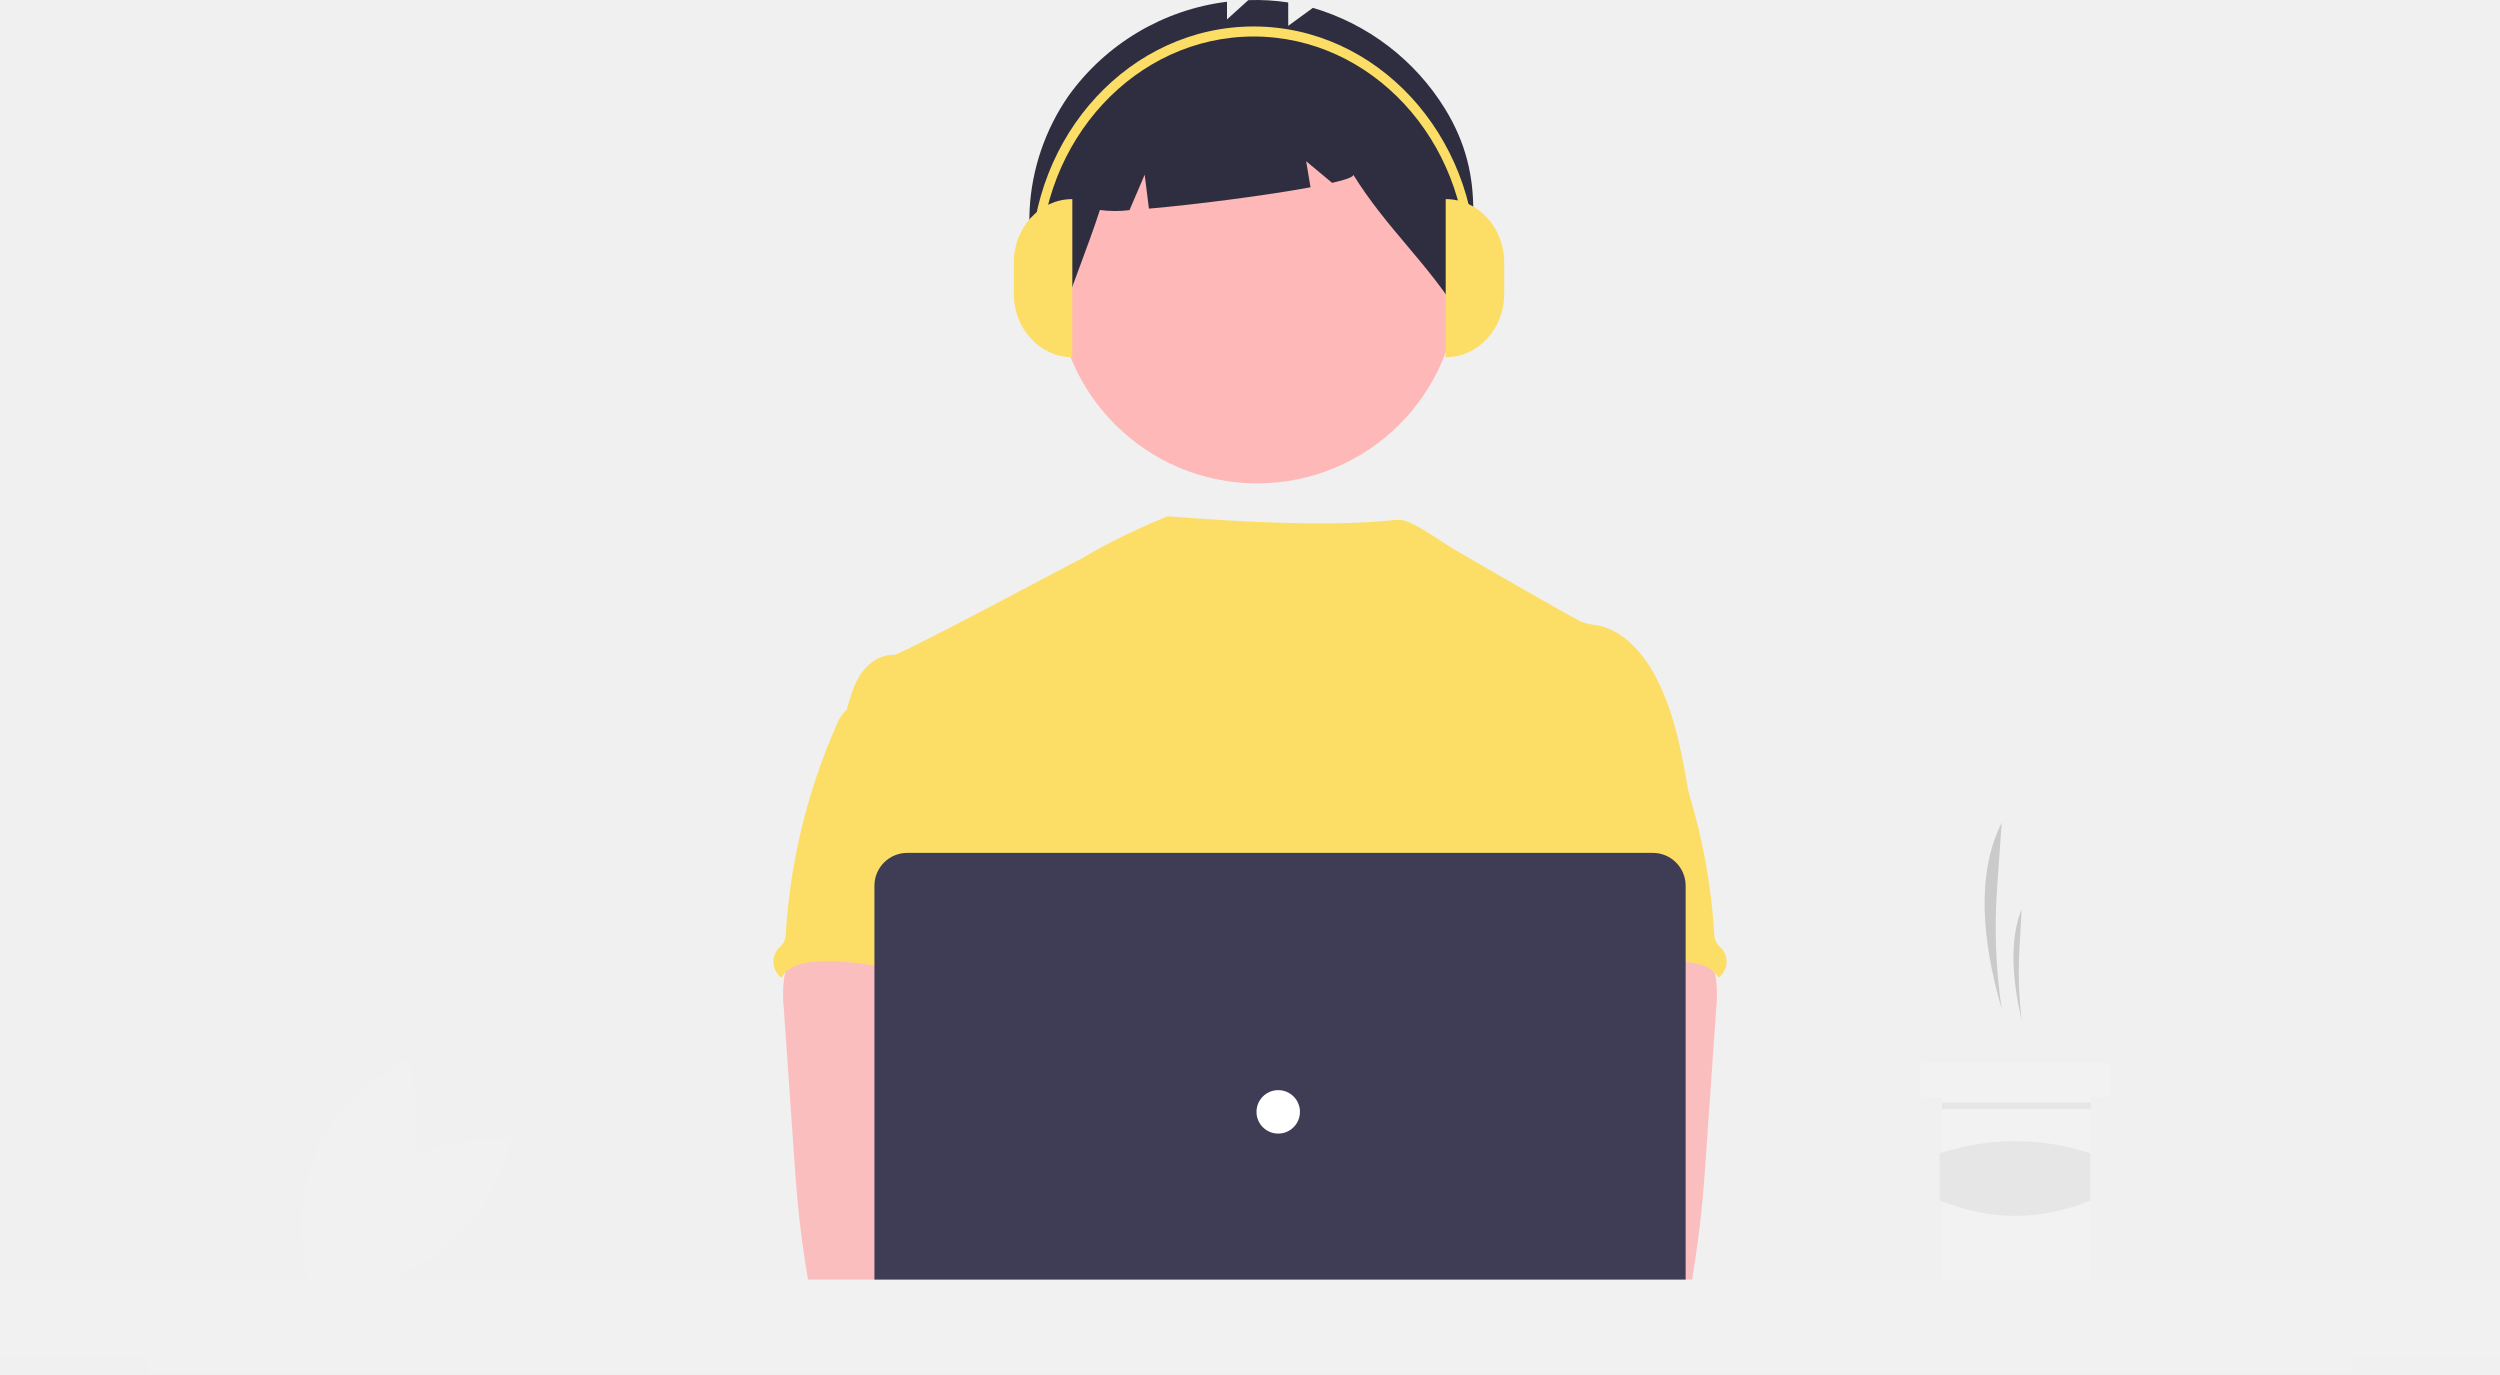
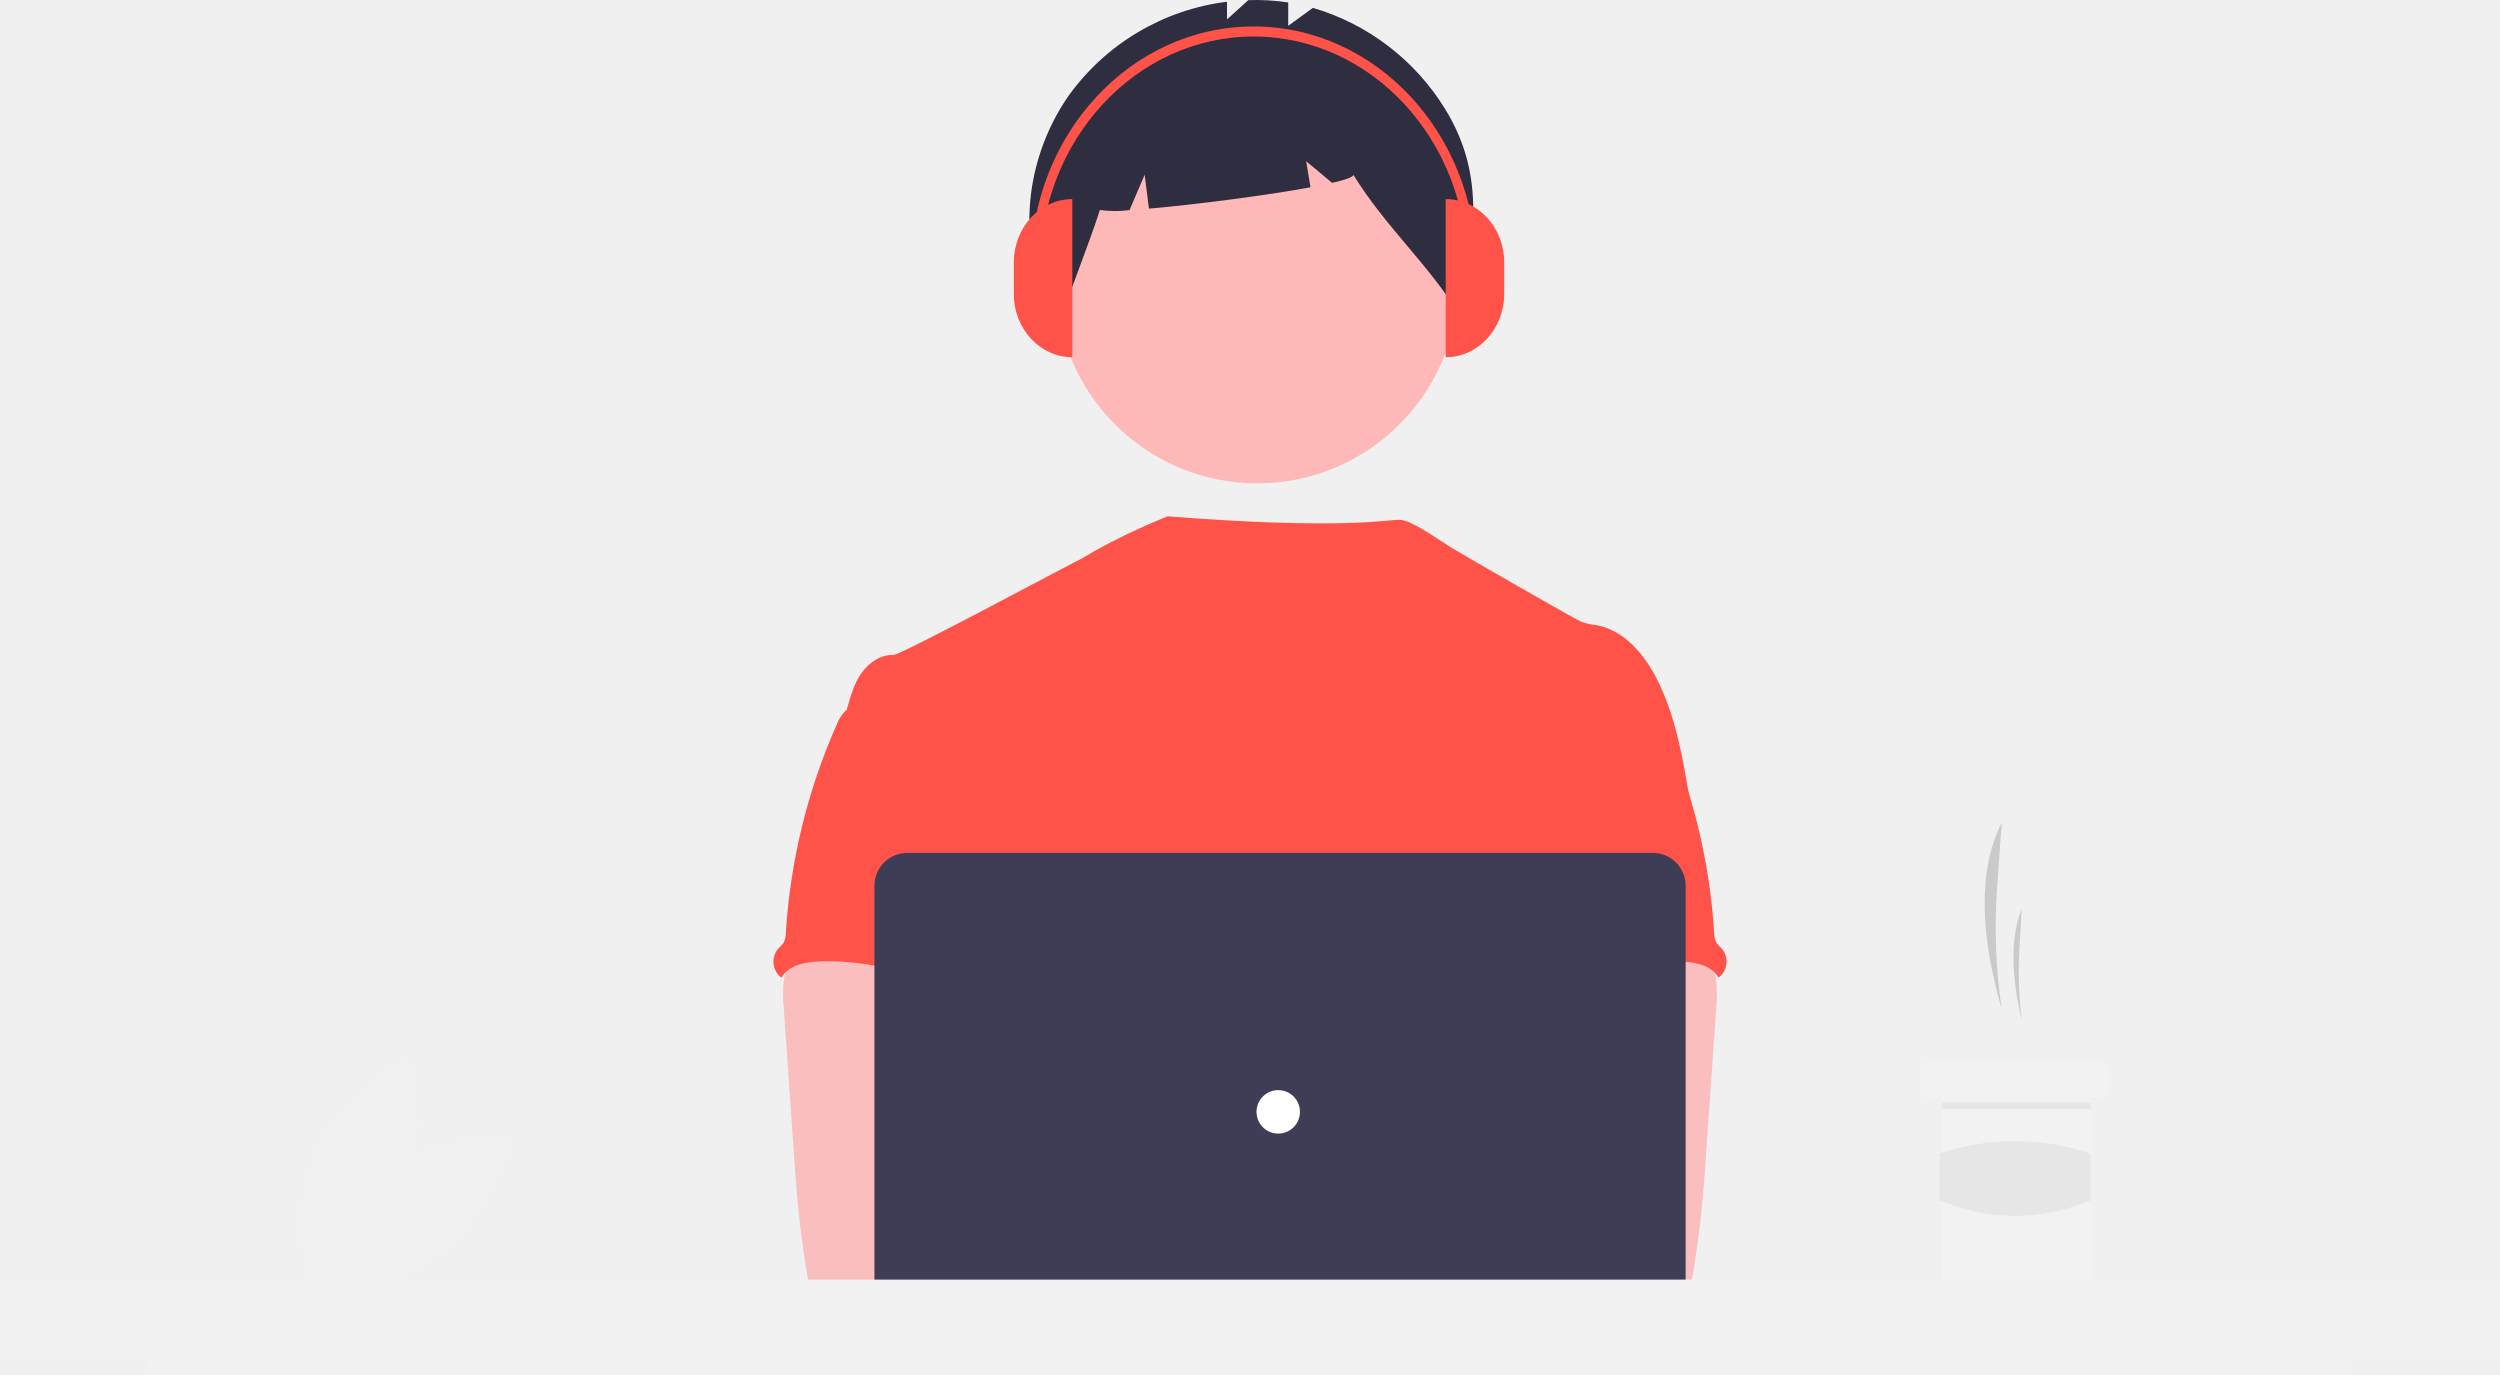
<svg xmlns="http://www.w3.org/2000/svg" data-name="Layer 1" width="878.63" height="483" viewBox="0 0 878.63 483">
  <path d="M294.716,621.203c-19.511,14.544-25.04,40.135-25.04,40.135s26.104,2.009,45.615-12.535,25.04-40.135,25.04-40.135S314.227,606.659,294.716,621.203Z" transform="translate(-160.6848 -208.5)" fill="#f1f1f1" />
  <path d="M302.844,628.032c-9.377,22.456-32.862,34.028-32.862,34.028s-8.281-24.837,1.096-47.293,32.862-34.028,32.862-34.028S312.221,605.576,302.844,628.032Z" transform="translate(-160.6848 -208.5)" fill="#f1f1f1" />
  <path d="M864.187,563.114h0a194.657,194.657,0,0,1-1.633-42.195l1.633-23.307h0c-9,17.908-6.966,41.479,0,65.502Z" transform="translate(-160.6848 -208.5)" fill="#cacaca" />
  <path d="M871.205,567.013h0a143.091,143.091,0,0,1-.786-25.116l.786-13.873h0C866.875,538.683,867.854,552.713,871.205,567.013Z" transform="translate(-160.6848 -208.5)" fill="#cacaca" />
  <path d="M902.401,584.17v7.798a2.352,2.352,0,0,1-2.339,2.339h-3.899a.777.777,0,0,0-.78.78v63.943a2.351,2.351,0,0,1-2.339,2.339H845.476a2.341,2.341,0,0,1-2.339-2.339V595.087a.782.782,0,0,0-.78-.78H837.678a2.341,2.341,0,0,1-2.339-2.339v-7.798a2.336,2.336,0,0,1,2.339-2.339h62.383A2.346,2.346,0,0,1,902.401,584.17Z" transform="translate(-160.6848 -208.5)" fill="#f2f2f2" />
  <rect x="682.522" y="387.445" width="52.246" height="2.339" fill="#e6e6e6" />
  <path d="M895.383,630.369c-17.483,7.235-35.156,7.315-53.026,0v-16.481a83.274,83.274,0,0,1,53.026,0Z" transform="translate(-160.6848 -208.5)" fill="#e6e6e6" />
  <circle id="fff0188c-9915-4c0d-8339-9317a77083e8" data-name="Ellipse 276" cx="441.853" cy="99.211" r="70.666" fill="#feb8b8" />
-   <path id="ac220ed6-7c3f-4d1e-8d82-3295770c496a-32" data-name="Path 1461" d="M668.54,246.746a81.614,81.614,0,0,0-46.43-35.492l-8.675,6.331v-8.22a75.123,75.123,0,0,0-14.032-.817l-7.485,6.772V209.11a80.834,80.834,0,0,0-55.763,33.169c-16.254,23.432-18.998,56.032-3.011,79.652,4.388-13.487,9.715-26.142,14.104-39.628a39.916,39.916,0,0,0,10.399.05l5.339-12.459,1.492,11.931c16.55-1.441,41.096-4.607,56.785-7.508l-1.526-9.154,9.128,7.606c4.806-1.106,7.66-2.11,7.425-2.877,11.668,18.811,25.948,30.826,37.616,49.637C678.337,293.006,683.437,270.951,668.54,246.746Z" transform="translate(-160.6848 -208.5)" fill="#2f2e41" />
-   <path d="M754.52,489.43c-2.43-14.619-4.936-29.519-11.731-42.689-4.466-8.626-11.554-16.847-21.11-18.552a20.422,20.422,0,0,1-5.497-1.272c-2.8-1.349-40.425-22.827-46.405-26.568-5.135-3.212-13.24-9.158-17.327-9.158-4.112-.09-19.878,3.579-81.414-1.231,0,0-16.905,6.663-29.985,14.743-.198-.131-63.869,34.06-66.261,33.97-4.53-.191-8.741,2.71-11.338,6.362-2.596,3.652-3.814,8.174-5.089,12.546,13.907,30.97,26.631,61.98,40.539,92.95a7.931,7.931,0,0,1,1.006,3.815,9.31,9.31,0,0,1-1.73,3.815c-6.82,10.956-6.603,24.736-5.858,37.613.746,12.877,1.668,26.478-4.087,38.02-1.565,3.169-3.601,6.069-5.089,9.238-3.486,7.177-4.746,30.131-2.71,37.842l255.121,7.309C730.067,673.102,754.52,489.43,754.52,489.43Z" transform="translate(-160.6848 -208.5)" fill="#fcde67" />
-   <path id="bb46eb08-8e3e-4ac5-913b-26d221d967b9-33" data-name="Path 1421" d="M436.31,551.903a45.043,45.043,0,0,0-.153,11.109l3.657,52.513c.343,4.949.681,9.887,1.146,14.824.877,9.581,2.188,19.086,3.815,28.578a5.09,5.09,0,0,0,5.216,4.949c16.096,3.406,32.726,3.27,49.153,2.342,25.067-1.399,89.198-4.046,93.116-9.136s1.635-13.322-3.474-17.438-89.739-14.149-89.739-14.149c.827-6.553,3.321-12.724,5.688-18.946,4.25-11.035,8.22-22.432,8.297-34.253s-4.377-24.25-14.061-31.022c-7.966-5.56-18.221-6.591-27.928-6.362-7.062.203-19.265-1.489-25.716,1.272C440.223,538.431,437.264,546.905,436.31,551.903Z" transform="translate(-160.6848 -208.5)" fill="#fbbebe" />
-   <path id="efe93a1e-ccdd-49fd-af5f-e26394aa0937-34" data-name="Path 1430" d="M457.627,458.523a13.17,13.17,0,0,0-2.824,4.518A213.588,213.588,0,0,0,436.862,536.356a7.329,7.329,0,0,1-.827,3.55,15.535,15.535,0,0,1-1.87,2.023,7.024,7.024,0,0,0,.84,9.898q.173.146.356.281c2.099-3.951,7.125-5.242,11.592-5.586,21.389-1.692,42.282,8.259,63.734,7.508-1.514-5.23-3.691-10.256-4.925-15.548-5.459-23.502,8.156-49.089-.191-71.726-1.667-4.53-4.453-8.983-8.843-10.968a23.555,23.555,0,0,0-5.662-1.499c-5.421-.98-16.212-5.166-21.453-3.486-1.935.624-2.697,2.443-4.301,3.542C462.877,455.902,459.646,456.474,457.627,458.523Z" transform="translate(-160.6848 -208.5)" fill="#fcde67" />
-   <path id="a38c3c09-000b-42b7-8619-0229d8aff5e9-35" data-name="Path 1421" d="M754.672,536.183c-6.451-2.762-18.653-1.069-25.716-1.272-9.707-.229-19.962.802-27.928,6.362-9.684,6.772-14.137,19.201-14.061,31.022s4.046,23.218,8.297,34.253c2.366,6.222,4.861,12.393,5.688,18.946,0,0-84.63,10.034-89.739,14.149s-7.392,12.348-3.474,17.438,126.173,10.2,142.269,6.794a5.09,5.09,0,0,0,5.216-4.949c1.627-9.491,2.937-18.996,3.815-28.578.465-4.937.802-9.874,1.146-14.824l3.657-52.513a45.043,45.043,0,0,0-.153-11.109C762.736,546.905,759.777,538.431,754.672,536.183Z" transform="translate(-160.6848 -208.5)" fill="#fbbebe" />
-   <path id="bd3879bf-5d05-49be-b690-c4d97e29a2ab-36" data-name="Path 1430" d="M734.687,454.346c-1.603-1.099-2.366-2.918-4.301-3.542-5.241-1.68-16.032,2.507-21.453,3.486a23.555,23.555,0,0,0-5.662,1.499c-4.389,1.985-7.175,6.438-8.843,10.968-8.347,22.637,5.268,48.224-.191,71.726-1.234,5.293-3.411,10.318-4.925,15.548,21.453.751,42.346-9.2,63.734-7.508,4.467.343,9.493,1.635,11.592,5.586q.183-.135.356-.281a7.024,7.024,0,0,0,.84-9.898,15.535,15.535,0,0,1-1.87-2.023,7.329,7.329,0,0,1-.827-3.55,213.588,213.588,0,0,0-17.941-73.316,13.17,13.17,0,0,0-2.824-4.518C740.354,456.474,737.123,455.902,734.687,454.346Z" transform="translate(-160.6848 -208.5)" fill="#fcde67" />
+   <path id="ac220ed6-7c3f-4d1e-8d82-3295770c496a-167" data-name="Path 1461" d="M668.54,246.746a81.614,81.614,0,0,0-46.43-35.492l-8.675,6.331v-8.22a75.123,75.123,0,0,0-14.032-.817l-7.485,6.772V209.11a80.834,80.834,0,0,0-55.763,33.169c-16.254,23.432-18.998,56.032-3.011,79.652,4.388-13.487,9.715-26.142,14.104-39.628a39.916,39.916,0,0,0,10.399.05l5.339-12.459,1.492,11.931c16.55-1.441,41.096-4.607,56.785-7.508l-1.526-9.154,9.128,7.606c4.806-1.106,7.66-2.11,7.425-2.877,11.668,18.811,25.948,30.826,37.616,49.637C678.337,293.006,683.437,270.951,668.54,246.746Z" transform="translate(-160.6848 -208.5)" fill="#2f2e41" />
+   <path d="M754.52,489.43c-2.43-14.619-4.936-29.519-11.731-42.689-4.466-8.626-11.554-16.847-21.11-18.552a20.422,20.422,0,0,1-5.497-1.272c-2.8-1.349-40.425-22.827-46.405-26.568-5.135-3.212-13.24-9.158-17.327-9.158-4.112-.09-19.878,3.579-81.414-1.231,0,0-16.905,6.663-29.985,14.743-.198-.131-63.869,34.06-66.261,33.97-4.53-.191-8.741,2.71-11.338,6.362-2.596,3.652-3.814,8.174-5.089,12.546,13.907,30.97,26.631,61.98,40.539,92.95a7.931,7.931,0,0,1,1.006,3.815,9.31,9.31,0,0,1-1.73,3.815c-6.82,10.956-6.603,24.736-5.858,37.613.746,12.877,1.668,26.478-4.087,38.02-1.565,3.169-3.601,6.069-5.089,9.238-3.486,7.177-4.746,30.131-2.71,37.842l255.121,7.309C730.067,673.102,754.52,489.43,754.52,489.43Z" transform="translate(-160.6848 -208.5)" fill="#ff5349" />
+   <path id="bb46eb08-8e3e-4ac5-913b-26d221d967b9-168" data-name="Path 1421" d="M436.31,551.903a45.043,45.043,0,0,0-.153,11.109l3.657,52.513c.343,4.949.681,9.887,1.146,14.824.877,9.581,2.188,19.086,3.815,28.578a5.09,5.09,0,0,0,5.216,4.949c16.096,3.406,32.726,3.27,49.153,2.342,25.067-1.399,89.198-4.046,93.116-9.136s1.635-13.322-3.474-17.438-89.739-14.149-89.739-14.149c.827-6.553,3.321-12.724,5.688-18.946,4.25-11.035,8.22-22.432,8.297-34.253s-4.377-24.25-14.061-31.022c-7.966-5.56-18.221-6.591-27.928-6.362-7.062.203-19.265-1.489-25.716,1.272C440.223,538.431,437.264,546.905,436.31,551.903Z" transform="translate(-160.6848 -208.5)" fill="#fbbebe" />
+   <path id="efe93a1e-ccdd-49fd-af5f-e26394aa0937-169" data-name="Path 1430" d="M457.627,458.523a13.17,13.17,0,0,0-2.824,4.518A213.588,213.588,0,0,0,436.862,536.356a7.329,7.329,0,0,1-.827,3.55,15.535,15.535,0,0,1-1.87,2.023,7.024,7.024,0,0,0,.84,9.898q.173.146.356.281c2.099-3.951,7.125-5.242,11.592-5.586,21.389-1.692,42.282,8.259,63.734,7.508-1.514-5.23-3.691-10.256-4.925-15.548-5.459-23.502,8.156-49.089-.191-71.726-1.667-4.53-4.453-8.983-8.843-10.968a23.555,23.555,0,0,0-5.662-1.499c-5.421-.98-16.212-5.166-21.453-3.486-1.935.624-2.697,2.443-4.301,3.542C462.877,455.902,459.646,456.474,457.627,458.523Z" transform="translate(-160.6848 -208.5)" fill="#ff5349" />
+   <path id="a38c3c09-000b-42b7-8619-0229d8aff5e9-170" data-name="Path 1421" d="M754.672,536.183c-6.451-2.762-18.653-1.069-25.716-1.272-9.707-.229-19.962.802-27.928,6.362-9.684,6.772-14.137,19.201-14.061,31.022s4.046,23.218,8.297,34.253c2.366,6.222,4.861,12.393,5.688,18.946,0,0-84.63,10.034-89.739,14.149s-7.392,12.348-3.474,17.438,126.173,10.2,142.269,6.794a5.09,5.09,0,0,0,5.216-4.949c1.627-9.491,2.937-18.996,3.815-28.578.465-4.937.802-9.874,1.146-14.824l3.657-52.513a45.043,45.043,0,0,0-.153-11.109C762.736,546.905,759.777,538.431,754.672,536.183Z" transform="translate(-160.6848 -208.5)" fill="#fbbebe" />
+   <path id="bd3879bf-5d05-49be-b690-c4d97e29a2ab-171" data-name="Path 1430" d="M734.687,454.346c-1.603-1.099-2.366-2.918-4.301-3.542-5.241-1.68-16.032,2.507-21.453,3.486a23.555,23.555,0,0,0-5.662,1.499c-4.389,1.985-7.175,6.438-8.843,10.968-8.347,22.637,5.268,48.224-.191,71.726-1.234,5.293-3.411,10.318-4.925,15.548,21.453.751,42.346-9.2,63.734-7.508,4.467.343,9.493,1.635,11.592,5.586q.183-.135.356-.281a7.024,7.024,0,0,0,.84-9.898,15.535,15.535,0,0,1-1.87-2.023,7.329,7.329,0,0,1-.827-3.55,213.588,213.588,0,0,0-17.941-73.316,13.17,13.17,0,0,0-2.824-4.518C740.354,456.474,737.123,455.902,734.687,454.346Z" transform="translate(-160.6848 -208.5)" fill="#ff5349" />
  <circle cx="420.924" cy="438.81" r="19.073" fill="#fbbebe" />
  <circle cx="463.156" cy="438.81" r="19.073" fill="#fbbebe" />
  <path d="M741.572,690.288H479.542a11.552,11.552,0,0,1-11.539-11.539V519.783a11.552,11.552,0,0,1,11.539-11.539H741.572a11.552,11.552,0,0,1,11.539,11.539V678.75A11.552,11.552,0,0,1,741.572,690.288Z" transform="translate(-160.6848 -208.5)" fill="#3f3d56" />
  <circle id="bf1cdf42-3b4f-4239-91c9-f6802a29e918" data-name="Ellipse 263" cx="449.236" cy="390.766" r="7.635" fill="#fff" />
  <polygon points="878.63 449.724 0 449.724 0 476.724 51.97 476.724 51.97 483 826.68 483 826.68 476.724 878.63 476.724 878.63 449.724" fill="#f1f1f1" />
-   <path d="M537.556,334.049h0c-11.355,0-20.559-9.952-20.559-22.229h0V300.705c0-12.277,9.205-22.229,20.559-22.229h0v55.574Z" transform="translate(-160.6848 -208.5)" fill="#fcde67" />
-   <path d="M668.779,278.476h0c11.355,0,20.559,9.952,20.559,22.229v11.115c0,12.277-9.205,22.229-20.559,22.229h0V278.476Z" transform="translate(-160.6848 -208.5)" fill="#fcde67" />
-   <path d="M679.553,302.452h-3.262c0-44.73-33.656-81.121-75.026-81.121-41.369,0-75.026,36.391-75.026,81.121h-3.262c0-46.675,35.12-84.648,78.288-84.648C644.433,217.804,679.553,255.777,679.553,302.452Z" transform="translate(-160.6848 -208.5)" fill="#fcde67" />
+   <path d="M537.556,334.049h0c-11.355,0-20.559-9.952-20.559-22.229h0V300.705c0-12.277,9.205-22.229,20.559-22.229h0v55.574Z" transform="translate(-160.6848 -208.5)" fill="#ff5349" />
+   <path d="M668.779,278.476h0c11.355,0,20.559,9.952,20.559,22.229v11.115c0,12.277-9.205,22.229-20.559,22.229h0V278.476Z" transform="translate(-160.6848 -208.5)" fill="#ff5349" />
+   <path d="M679.553,302.452h-3.262c0-44.73-33.656-81.121-75.026-81.121-41.369,0-75.026,36.391-75.026,81.121h-3.262c0-46.675,35.12-84.648,78.288-84.648C644.433,217.804,679.553,255.777,679.553,302.452Z" transform="translate(-160.6848 -208.5)" fill="#ff5349" />
</svg>
